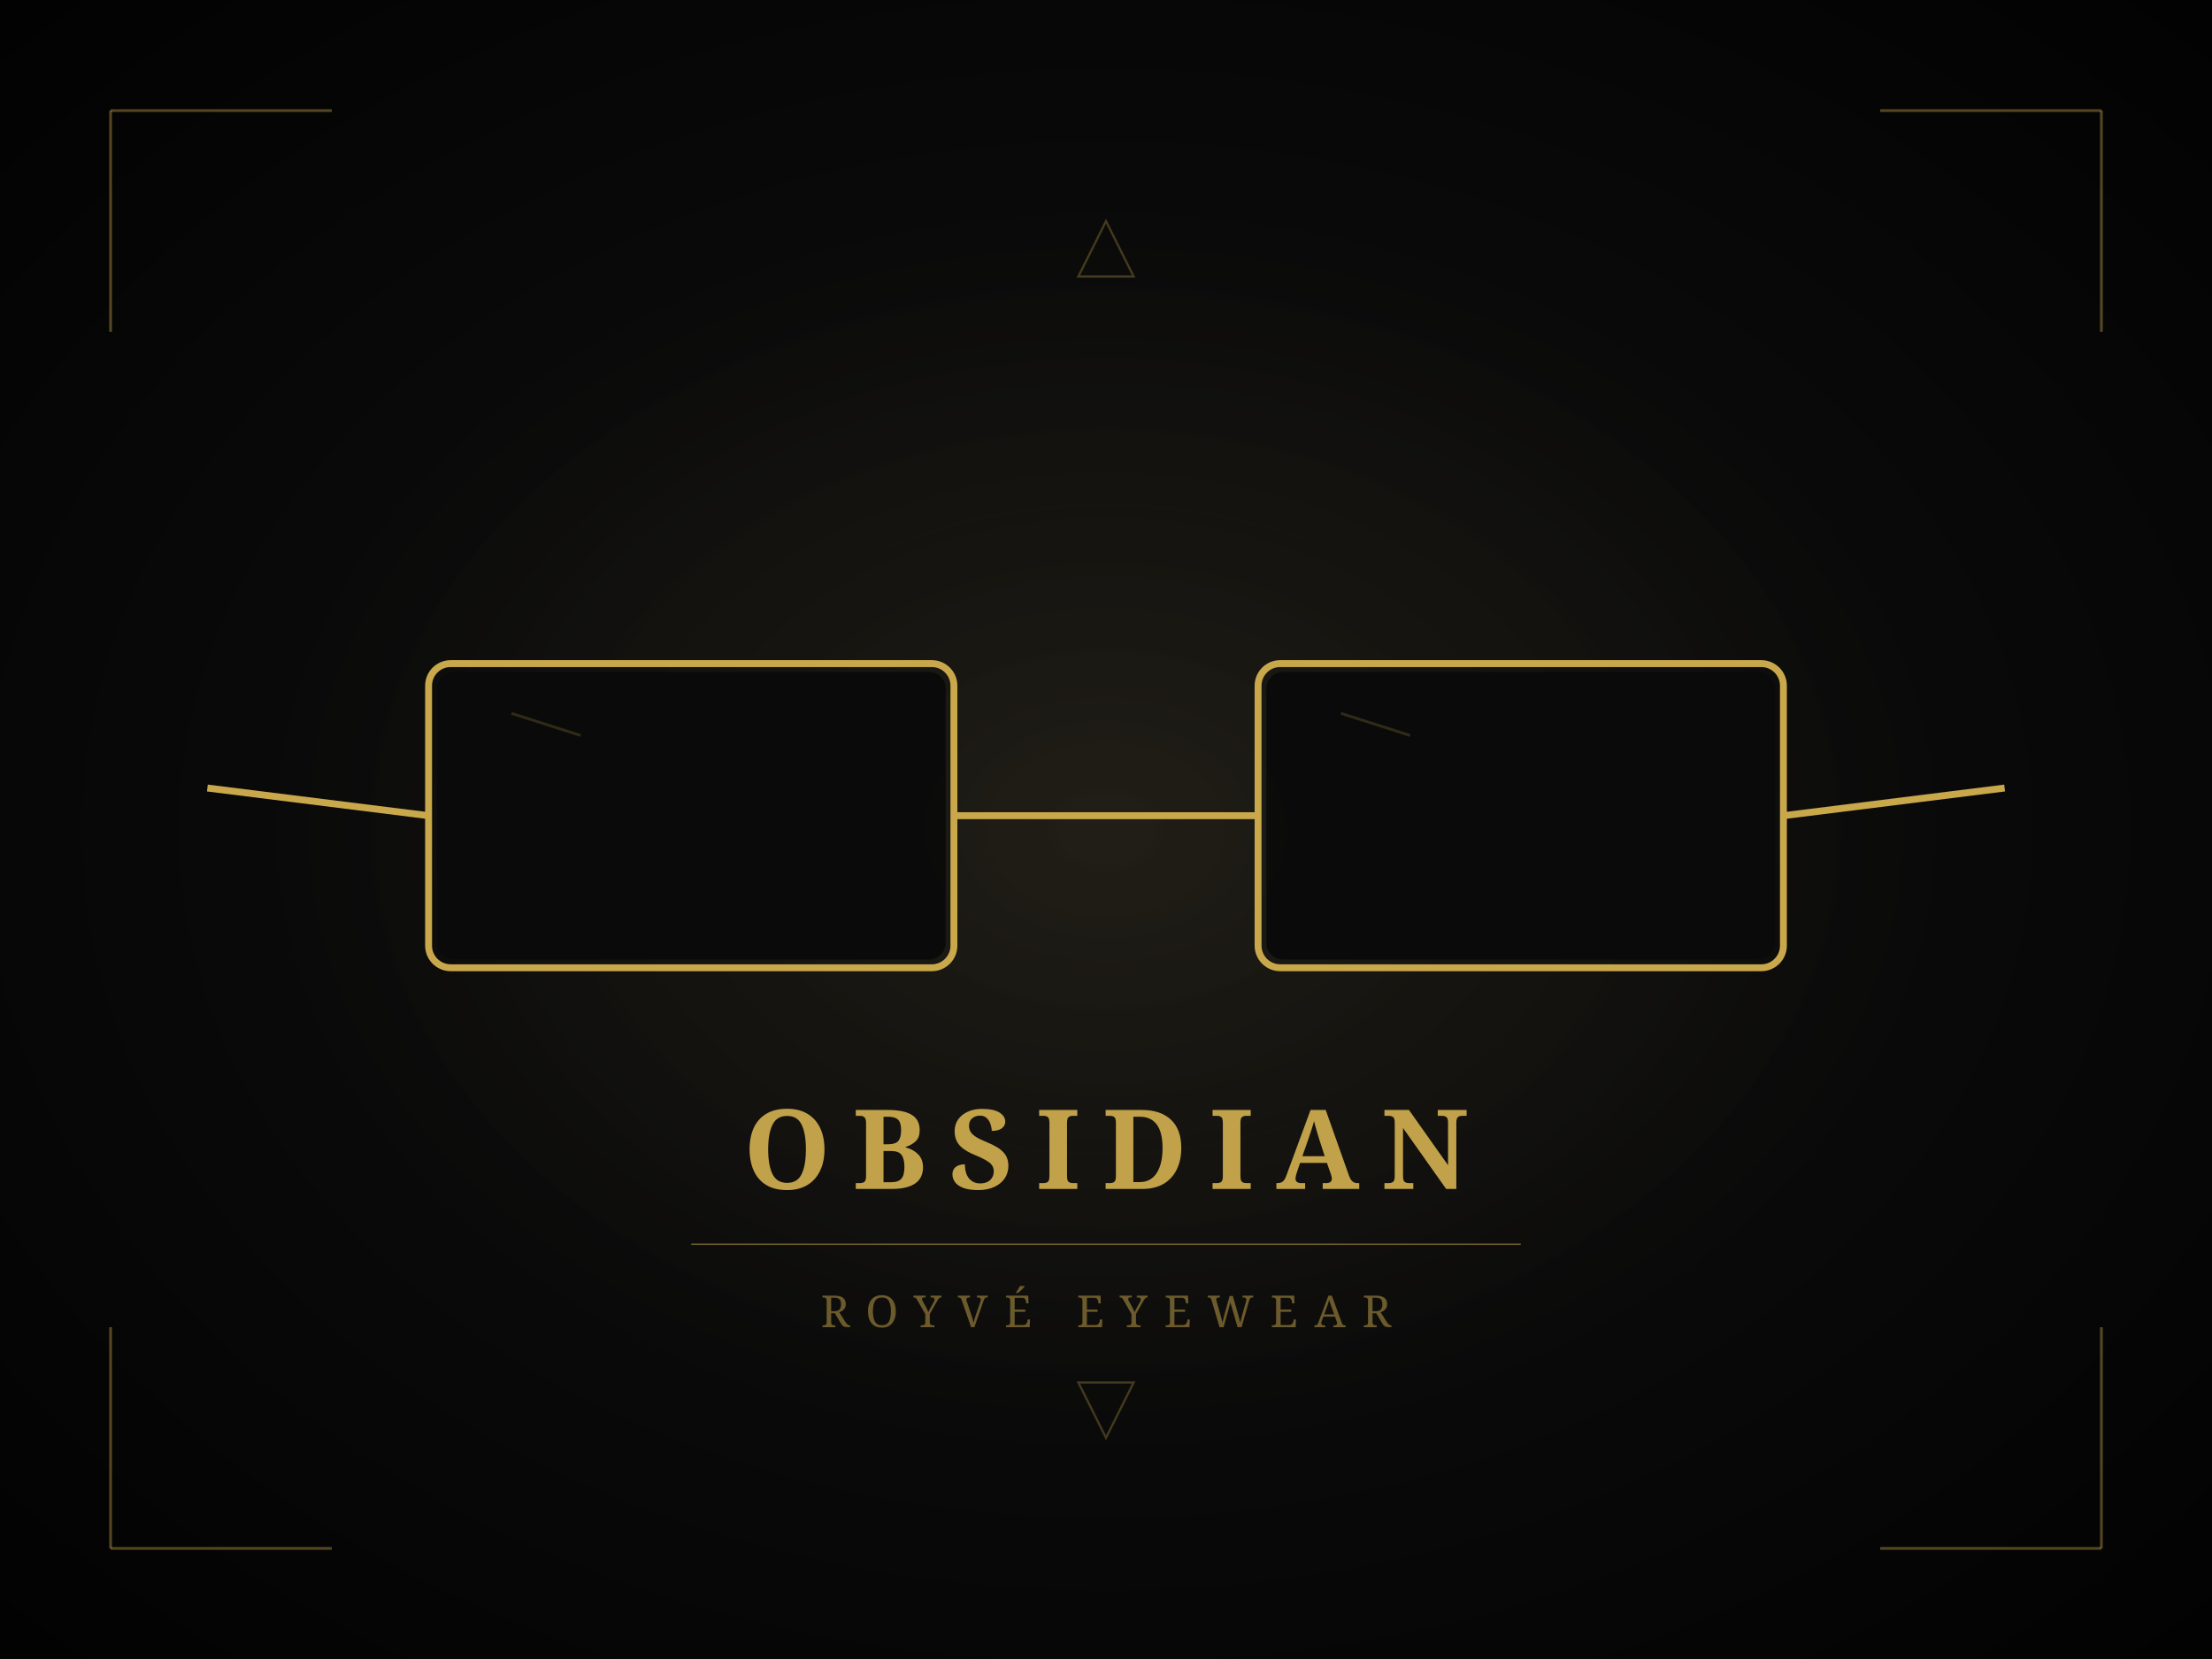
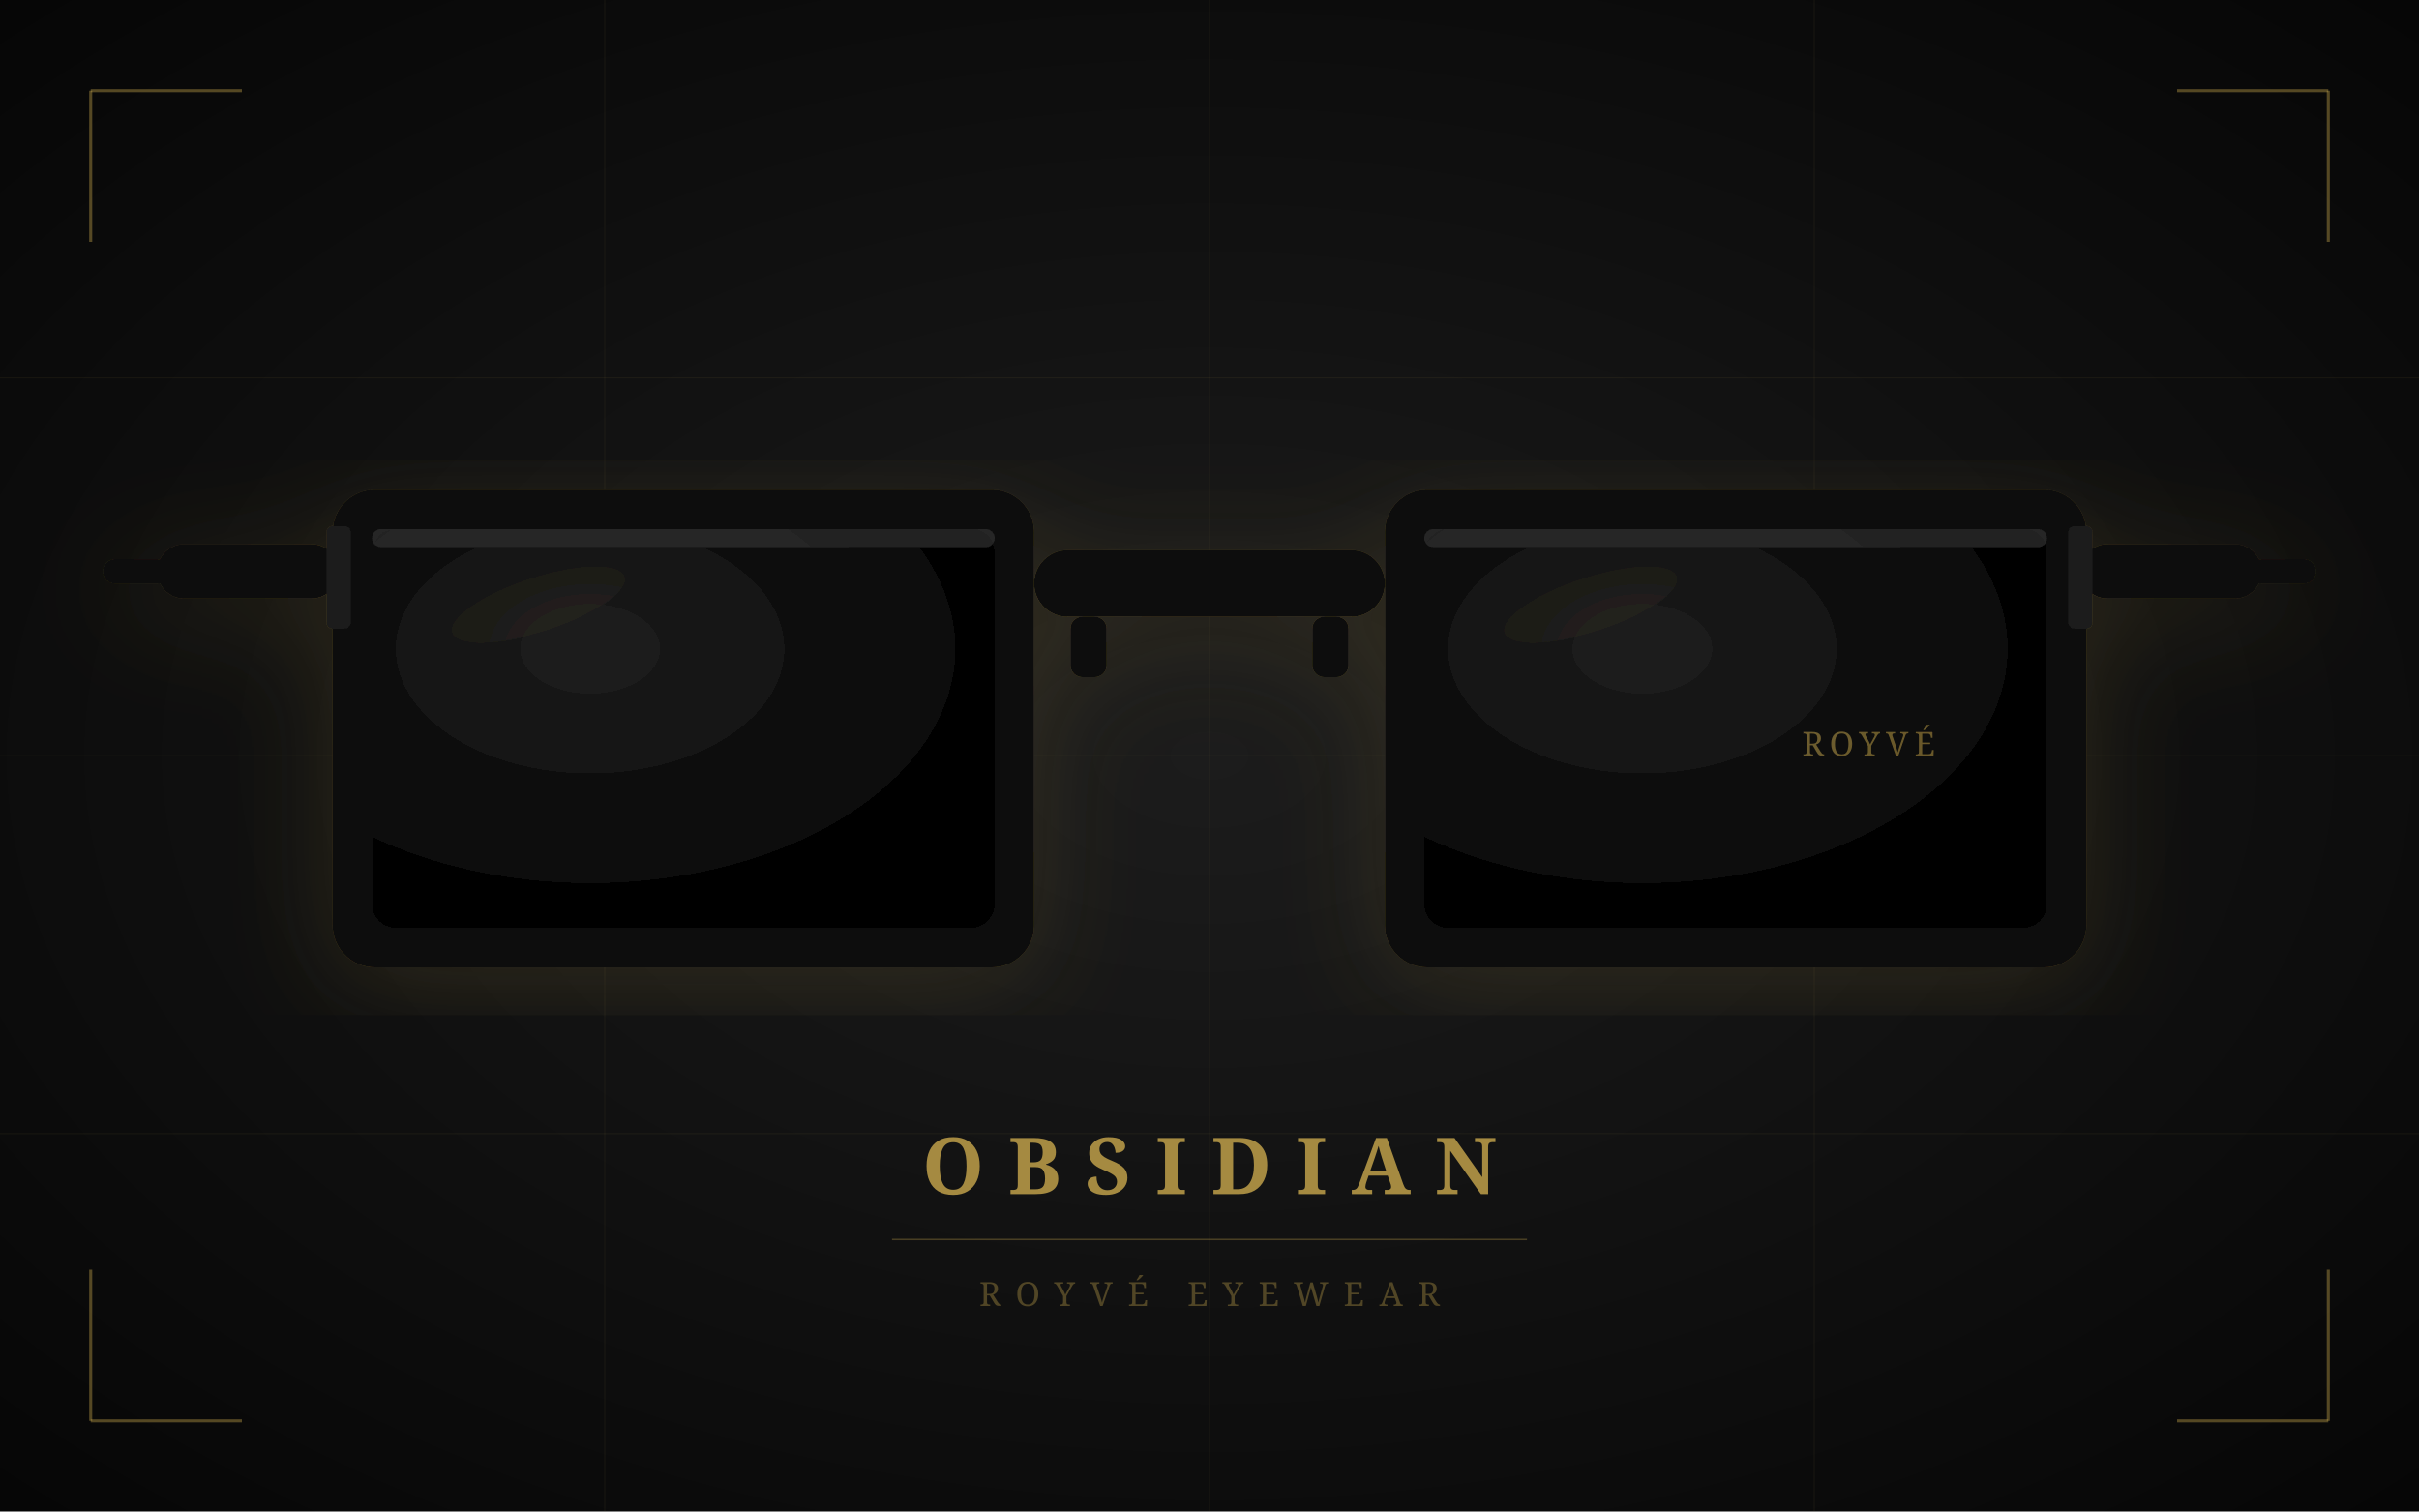
- <svg xmlns="http://www.w3.org/2000/svg" viewBox="0 0 800 600" width="800" height="600">
+ <svg xmlns="http://www.w3.org/2000/svg" viewBox="0 0 800 500" width="800" height="500">
  <defs>
    <radialGradient id="bg" cx="50%" cy="50%" r="70%">
-       <stop offset="0%" stop-color="#121212" />
-       <stop offset="100%" stop-color="#020202" />
+       <stop offset="0%" stop-color="#1c1c1c" />
+       <stop offset="100%" stop-color="#060606" />
    </radialGradient>
-     <radialGradient id="glow" cx="50%" cy="50%" r="50%">
-       <stop offset="0%" stop-color="#c9a84c" stop-opacity="0.08" />
-       <stop offset="100%" stop-color="#c9a84c" stop-opacity="0" />
+     <radialGradient id="lensL" cx="35%" cy="30%" r="65%">
+       <stop offset="0%" stop-color="#1e1e1e" />
+       <stop offset="100%" stop-color="#040404" />
    </radialGradient>
+     <radialGradient id="lensR" cx="35%" cy="30%" r="65%">
+       <stop offset="0%" stop-color="#1e1e1e" />
+       <stop offset="100%" stop-color="#040404" />
+     </radialGradient>
+     <filter id="shadow">
+       <feDropShadow dx="0" dy="6" stdDeviation="18" flood-color="#c9a84c" flood-opacity="0.15" />
+     </filter>
  </defs>
-   <rect width="800" height="600" fill="url(#bg)" />
-   <ellipse cx="400" cy="300" rx="300" ry="220" fill="url(#glow)" />
-   <line x1="40" y1="40" x2="120" y2="40" stroke="#c9a84c" stroke-width="1" opacity="0.4" />
-   <line x1="40" y1="40" x2="40" y2="120" stroke="#c9a84c" stroke-width="1" opacity="0.4" />
-   <line x1="760" y1="40" x2="680" y2="40" stroke="#c9a84c" stroke-width="1" opacity="0.4" />
-   <line x1="760" y1="40" x2="760" y2="120" stroke="#c9a84c" stroke-width="1" opacity="0.4" />
-   <line x1="40" y1="560" x2="120" y2="560" stroke="#c9a84c" stroke-width="1" opacity="0.4" />
-   <line x1="40" y1="560" x2="40" y2="480" stroke="#c9a84c" stroke-width="1" opacity="0.4" />
-   <line x1="760" y1="560" x2="680" y2="560" stroke="#c9a84c" stroke-width="1" opacity="0.4" />
-   <line x1="760" y1="560" x2="760" y2="480" stroke="#c9a84c" stroke-width="1" opacity="0.4" />
-   <rect x="155" y="240" width="190" height="110" rx="8" fill="none" stroke="#c9a84c" stroke-width="2.5" />
-   <rect x="158" y="243" width="184" height="104" rx="6" fill="#0a0a0a" opacity="0.98" />
-   <rect x="455" y="240" width="190" height="110" rx="8" fill="none" stroke="#c9a84c" stroke-width="2.5" />
-   <rect x="458" y="243" width="184" height="104" rx="6" fill="#0a0a0a" opacity="0.98" />
-   <line x1="345" y1="295" x2="455" y2="295" stroke="#c9a84c" stroke-width="2.5" />
-   <line x1="155" y1="295" x2="75" y2="285" stroke="#c9a84c" stroke-width="2.5" />
-   <line x1="645" y1="295" x2="725" y2="285" stroke="#c9a84c" stroke-width="2.5" />
-   <line x1="185" y1="258" x2="210" y2="266" stroke="#c9a84c" stroke-width="1" opacity="0.2" />
-   <line x1="485" y1="258" x2="510" y2="266" stroke="#c9a84c" stroke-width="1" opacity="0.2" />
-   <text x="400" y="430" font-family="Georgia, serif" font-size="40" font-weight="700" letter-spacing="8" fill="#c9a84c" text-anchor="middle" opacity="0.95">OBSIDIAN</text>
-   <line x1="250" y1="450" x2="550" y2="450" stroke="#c9a84c" stroke-width="0.5" opacity="0.5" />
-   <text x="400" y="480" font-family="Georgia, serif" font-size="16" letter-spacing="6" fill="#c9a84c" text-anchor="middle" opacity="0.5">ROYVÉ EYEWEAR</text>
-   <polygon points="400,80 410,100 390,100" fill="none" stroke="#c9a84c" stroke-width="0.8" opacity="0.3" />
-   <polygon points="400,520 410,500 390,500" fill="none" stroke="#c9a84c" stroke-width="0.8" opacity="0.3" />
+   <rect width="800" height="500" fill="url(#bg)" />
+   <line x1="0" y1="125" x2="800" y2="125" stroke="#c9a84c" stroke-width="0.3" opacity="0.08" />
+   <line x1="0" y1="250" x2="800" y2="250" stroke="#c9a84c" stroke-width="0.3" opacity="0.08" />
+   <line x1="0" y1="375" x2="800" y2="375" stroke="#c9a84c" stroke-width="0.3" opacity="0.08" />
+   <line x1="200" y1="0" x2="200" y2="500" stroke="#c9a84c" stroke-width="0.3" opacity="0.08" />
+   <line x1="400" y1="0" x2="400" y2="500" stroke="#c9a84c" stroke-width="0.3" opacity="0.08" />
+   <line x1="600" y1="0" x2="600" y2="500" stroke="#c9a84c" stroke-width="0.3" opacity="0.08" />
+   <line x1="30" y1="30" x2="80" y2="30" stroke="#c9a84c" stroke-width="1" opacity="0.4" />
+   <line x1="30" y1="30" x2="30" y2="80" stroke="#c9a84c" stroke-width="1" opacity="0.4" />
+   <line x1="770" y1="30" x2="720" y2="30" stroke="#c9a84c" stroke-width="1" opacity="0.4" />
+   <line x1="770" y1="30" x2="770" y2="80" stroke="#c9a84c" stroke-width="1" opacity="0.4" />
+   <line x1="30" y1="470" x2="80" y2="470" stroke="#c9a84c" stroke-width="1" opacity="0.4" />
+   <line x1="30" y1="470" x2="30" y2="420" stroke="#c9a84c" stroke-width="1" opacity="0.4" />
+   <line x1="770" y1="470" x2="720" y2="470" stroke="#c9a84c" stroke-width="1" opacity="0.4" />
+   <line x1="770" y1="470" x2="770" y2="420" stroke="#c9a84c" stroke-width="1" opacity="0.4" />
+   <g filter="url(#shadow)">
+     <rect x="110" y="162" width="232" height="158" rx="14" fill="#0d0d0d" />
+     <rect x="123" y="175" width="206" height="132" rx="8" fill="url(#lensL)" />
+     <rect x="123" y="175" width="206" height="6" rx="3" fill="#2a2a2a" opacity="0.8" />
+     <rect x="458" y="162" width="232" height="158" rx="14" fill="#0d0d0d" />
+     <rect x="471" y="175" width="206" height="132" rx="8" fill="url(#lensR)" />
+     <rect x="471" y="175" width="206" height="6" rx="3" fill="#2a2a2a" opacity="0.8" />
+     <rect x="342" y="182" width="116" height="22" rx="11" fill="#0d0d0d" />
+     <rect x="354" y="204" width="12" height="20" rx="4" fill="#111" />
+     <rect x="434" y="204" width="12" height="20" rx="4" fill="#111" />
+     <rect x="52" y="180" width="60" height="18" rx="9" fill="#0d0d0d" />
+     <rect x="34" y="185" width="22" height="8" rx="4" fill="#0d0d0d" />
+     <rect x="688" y="180" width="60" height="18" rx="9" fill="#0d0d0d" />
+     <rect x="744" y="185" width="22" height="8" rx="4" fill="#0d0d0d" />
+     <rect x="108" y="174" width="8" height="34" rx="2" fill="#1a1a1a" />
+     <rect x="684" y="174" width="8" height="34" rx="2" fill="#1a1a1a" />
+     <text x="618" y="250" font-family="Georgia, serif" font-size="11" letter-spacing="2" fill="#c9a84c" text-anchor="middle" opacity="0.5">ROYVÉ</text>
+     <ellipse cx="178" cy="200" rx="30" ry="9" fill="#c9a84c" opacity="0.04" transform="rotate(-18, 178, 200)" />
+     <ellipse cx="526" cy="200" rx="30" ry="9" fill="#c9a84c" opacity="0.04" transform="rotate(-18, 526, 200)" />
+   </g>
+   <text x="400" y="395" font-family="Georgia, serif" font-size="26" font-weight="700" letter-spacing="8" fill="#c9a84c" text-anchor="middle" opacity="0.8">OBSIDIAN</text>
+   <line x1="295" y1="410" x2="505" y2="410" stroke="#c9a84c" stroke-width="0.5" opacity="0.3" />
+   <text x="400" y="432" font-family="Georgia, serif" font-size="11" letter-spacing="5" fill="#c9a84c" text-anchor="middle" opacity="0.35">ROYVÉ EYEWEAR</text>
</svg>
